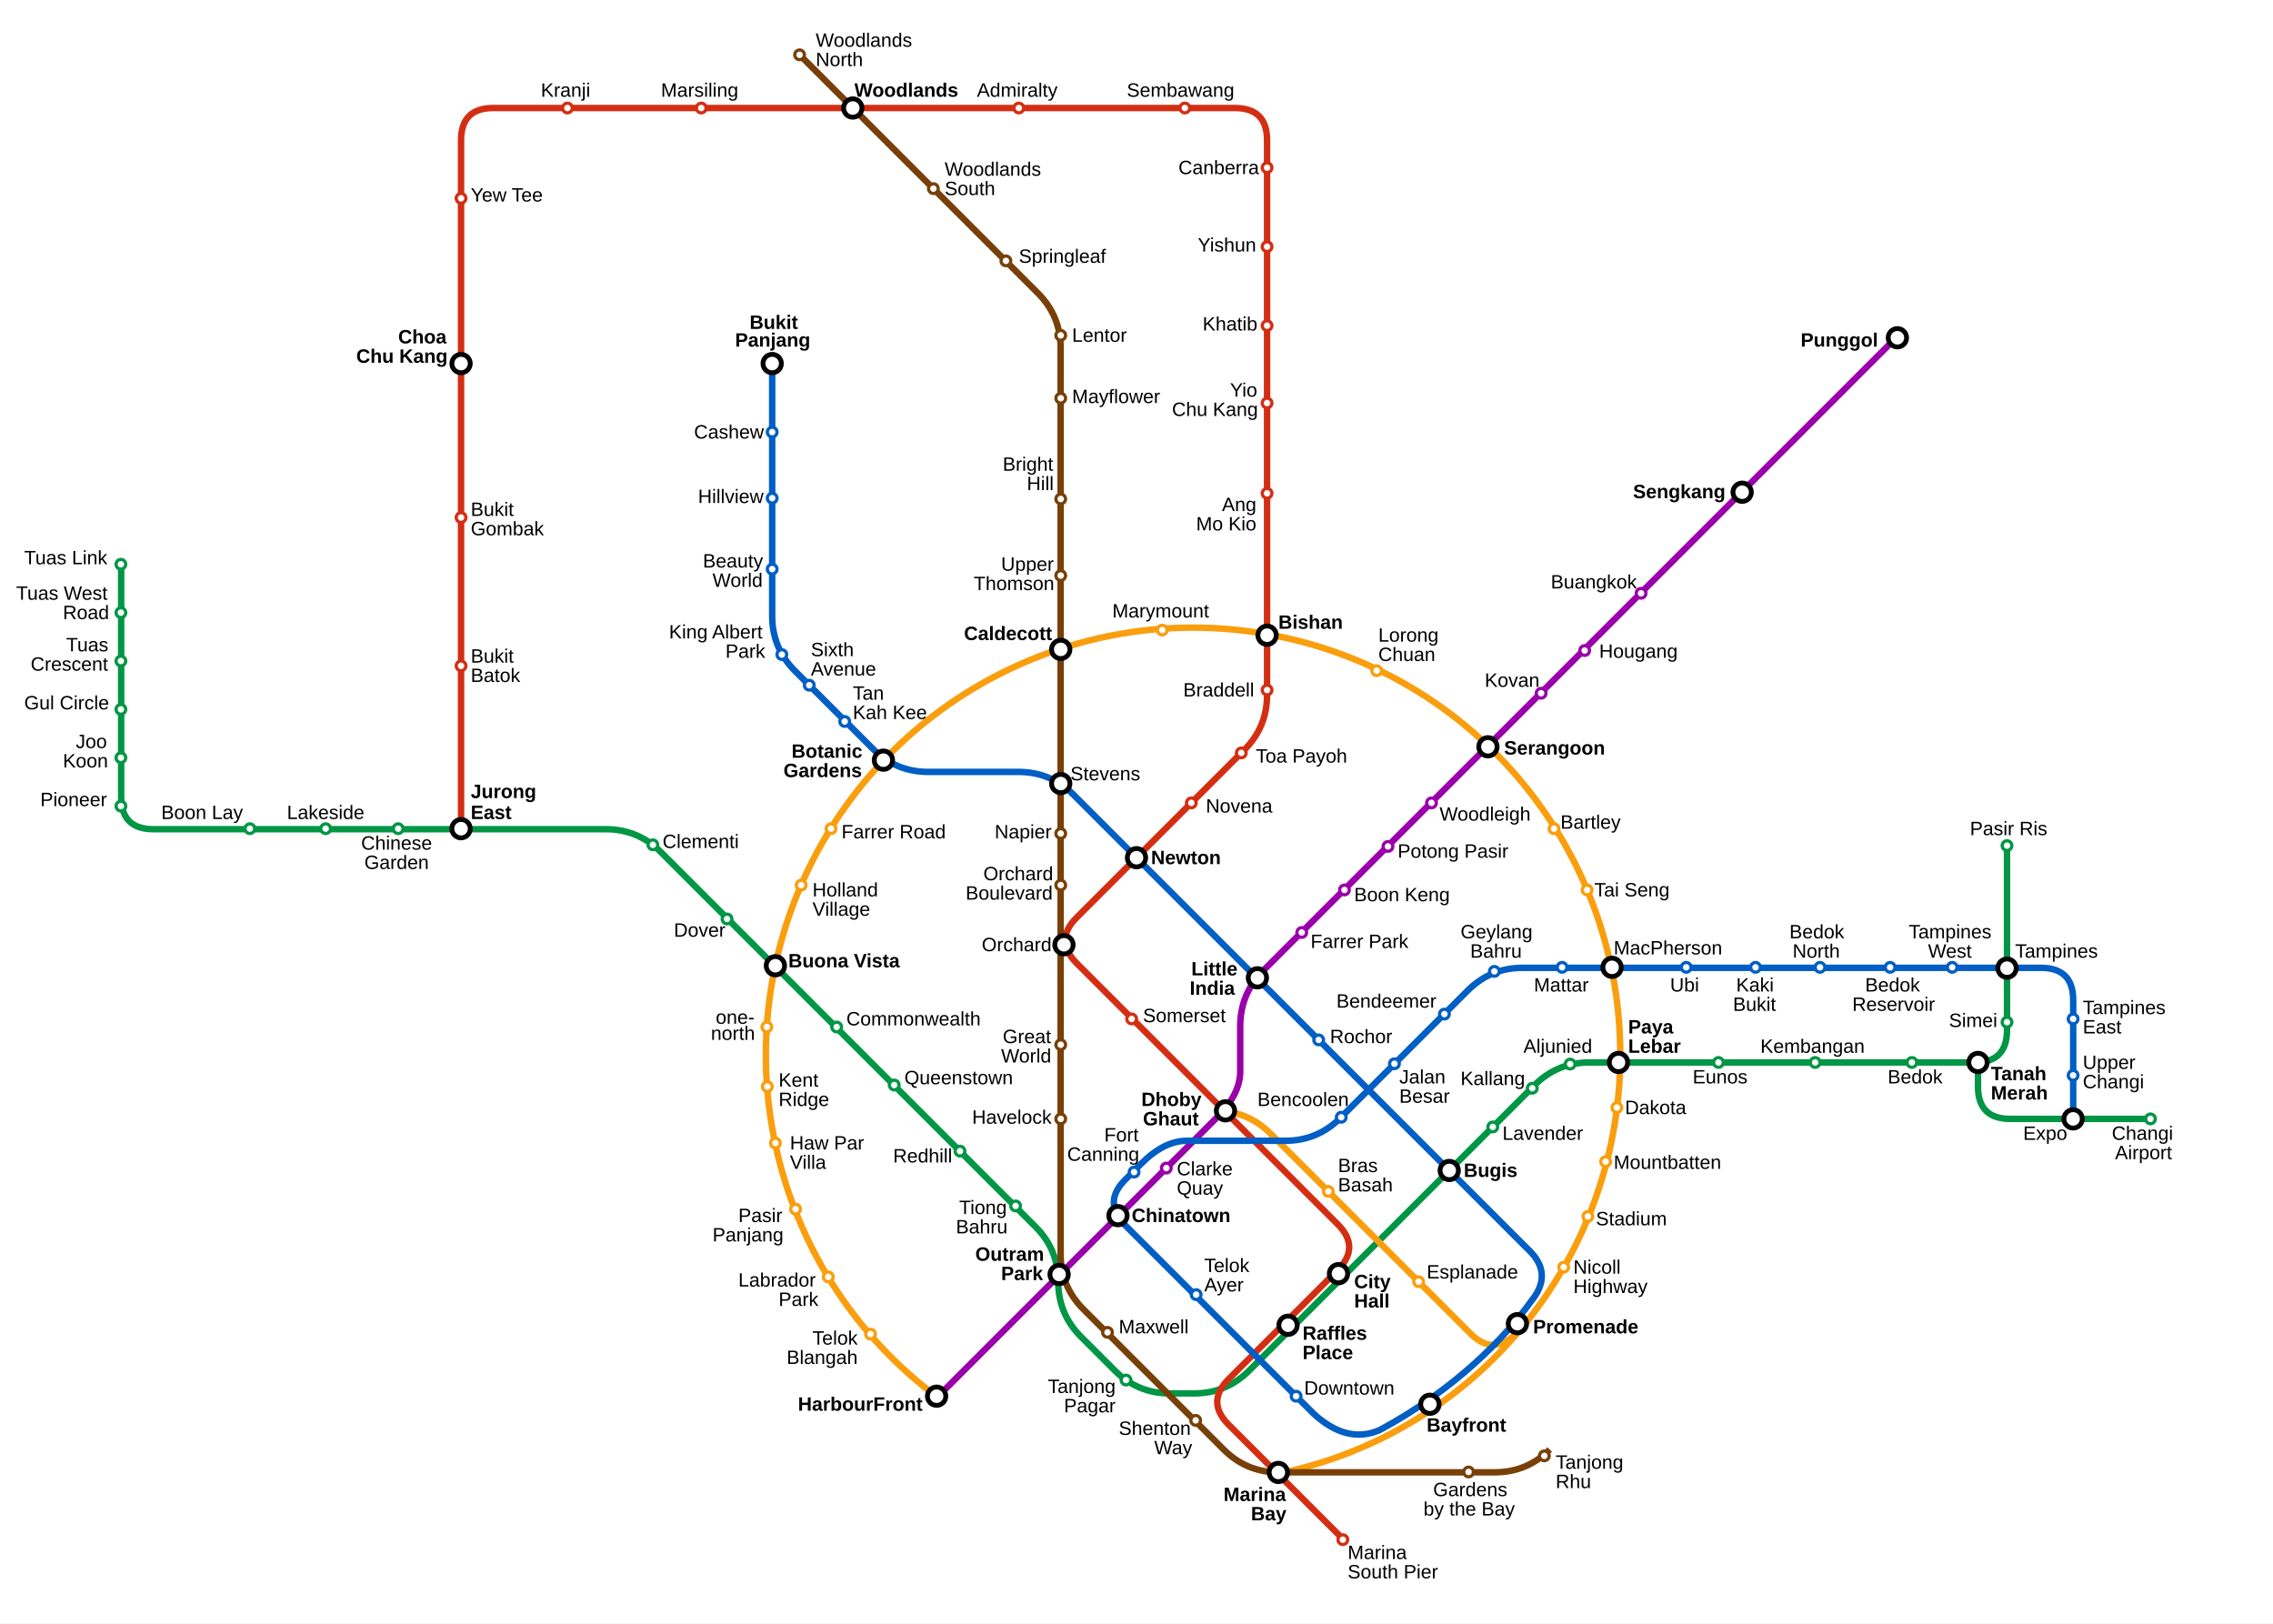
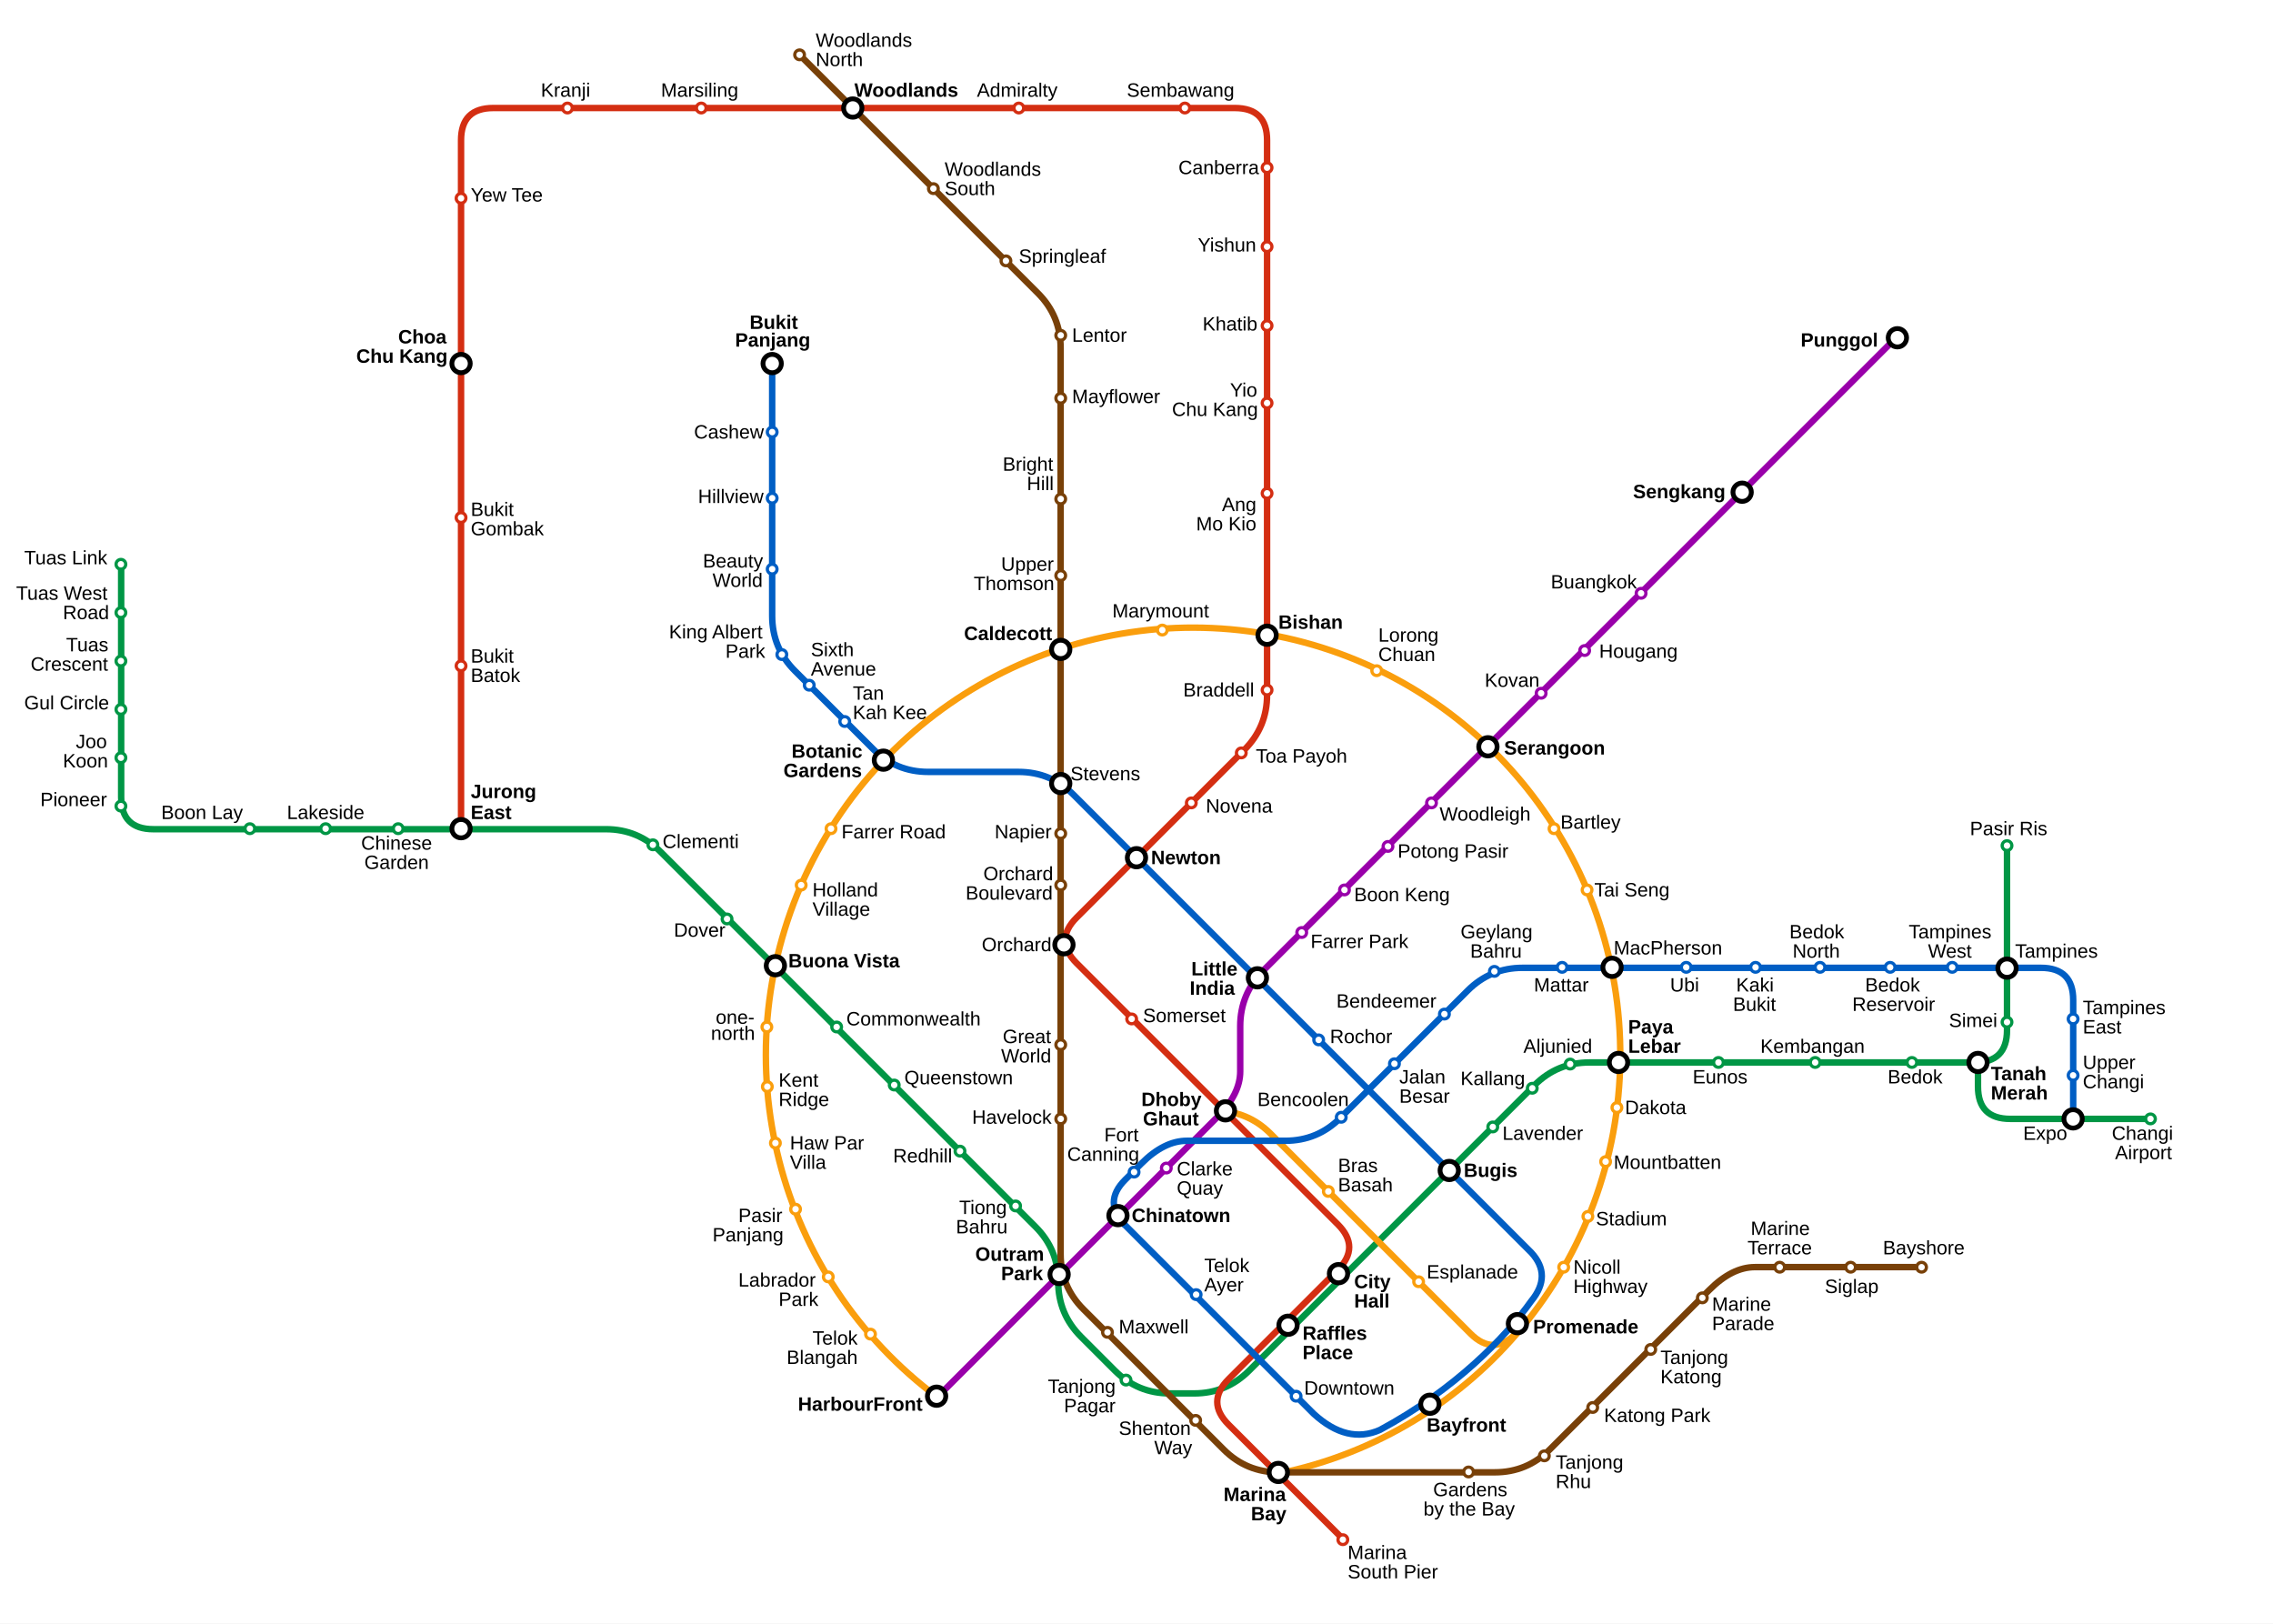
<svg xmlns="http://www.w3.org/2000/svg" xmlns:xlink="http://www.w3.org/1999/xlink" id="svg-object" version="1.1" height="1007" width="1410">
  <rect id="bg" height="1007" width="1410" y="0" x="0" fill="#ffffff" />
  <g id="lines" fill="none" stroke-width="4">
    <g id="ew" stroke="#009645">
      <path d="m1227 658v16q0 20 20 20h84" />
      <path d="m1245 523 v116 q0 20 -20 20 h-239 q-20 0 -34.14 14.14 l-177 177 q-14.14 14.14-34.14 14.14 h-15 q-20 0 -34.14 -14.14 l-21-21 q-14.14-14.14-14.14-34.14 q0-20-14.14-34.14 l-232.4-232.4 q-14.14-14.14-34.14-14.14 h-280.6 q-20 0-20 -20 v-146" />
    </g>
    <g id="ns" stroke="#d42e12">
      <path d="m286 514v-427q0-20 20-20h460q20 0 20 20v344 q0 20-14.14 34.14 l-104 104 q-14.14 14.14 0 28.28 l162 162 q14.14 14.14 0 28.28 l-67.7 67.7 q-14.14 14.14 0 28.28 l72 72" />
    </g>
    <g id="ne" stroke="#9900aa">
      <path d="m582 866 l173.2-173.2 q14.14-14.14 14.14-28.28 v-28 q0 -20 14.14 -34.34 l390 -390" />
    </g>
    <g id="cc" stroke="#fa9e0d">
      <path d="m754 689q20 0 34.14 14.14 l124 124 q14.14 14.14 28.28 0" />
      <path d="m582 867 A 265 265 0 1 1 793 914" />
    </g>
    <g id="dt" stroke="#005ec4">
      <path d="m479 225 v157 q0 20 14.14 34.14 l48.5 48.5 q14.14 14.14 34.14 14.14 h56 q20 0 34.14 14.14 l284 284 q13 14.14 0 30 c-16.1 22.6-47.3 54.9-93.9 80 q-20.34 9-41.1-10 l-121-121" />
      <path d="m698 760q-14.14 -14.14 0 -28.28 l10-10 q14.14-14.14 28.28-14.14 h61 q20 0 34.14 -14.14 l79-79 q14.14-14.14 34.14-14.14 h321.5 q20 0 20 20 v69" />
    </g>
    <g id="teex" stroke="#784008">
-       <path d="m496 34 l147.8 147.8 q14.14 14.14 14.14 34.14 v562 q0 20 14.14 34.14 l87 87 q14.14 14.14 34.14 14.14 h134 q20 0 34.14 -14.14" />
+       <path d="m496 34 l147.8 147.8 q14.14 14.14 14.14 34.14 v562 q0 20 14.14 34.14 l87 87 q14.14 14.14 34.14 14.14 h134 q20 0 34.14 -14.14 l99 -99 q14.14 -14.14 28.28 -14.14 h100" />
    </g>
  </g>
  <g id="stns_icons" fill="#ffffff" stroke-width="2">
    <a xlink:href="#ew" fill="#ffffff">
      <g id="stns_ew" stroke="#009645">
        <circle id="cg2" data-name="changi airport" data-value="65" cx="1334" cy="694" r="3" />
        <circle id="ew1" data-name="pasir ris" data-value="42" cx="1245" cy="524.5" r="3" />
        <circle id="ew3" data-name="simei" data-value="40" cx="1245" cy="634" r="3" />
        <circle id="ew5" data-name="bedok" data-value="38" cx="1186" cy="659" r="3" />
        <circle id="ew6" data-name="kembangan" data-value="37" cx="1126" cy="659" r="3" />
        <circle id="ew7" data-name="eunos" data-value="36" cx="1066" cy="659" r="3" />
        <circle id="ew9" data-name="aljunied" data-value="34" cx="974" cy="660" r="3" />
        <circle id="ew10" data-name="kallang" data-value="33" cx="950.5" cy="675" r="3" />
        <circle id="ew11" data-name="lavender" data-value="32" cx="926" cy="699" r="3" />
        <circle id="ew15" data-name="tanjong pagar" data-value="14" cx="698.5" cy="856" r="3" />
        <circle id="ew17" data-name="tiong bahru" data-value="16" cx="630" cy="748" r="3" />
        <circle id="ew18" data-name="redhill" data-value="17" cx="595.5" cy="714" r="3" />
        <circle id="ew19" data-name="queenstown" data-value="18" cx="554.7" cy="673" r="3" />
        <circle id="ew20" data-name="commonwealth" data-value="19" cx="519" cy="637" r="3" />
        <circle id="ew22" data-name="dover" data-value="" cx="451" cy="570" r="3" />
        <circle id="ew23" data-name="clementi" data-value="21" cx="405" cy="524" r="3" />
        <circle id="ew25" data-name="chinese garden" data-value="25" cx="247" cy="514" r="3" />
        <circle id="ew26" data-name="lakeside" data-value="26" cx="202" cy="514" r="3" />
        <circle id="ew27" data-name="boon lay" data-value="27" cx="155" cy="514" r="3" />
        <circle id="ew28" data-name="pioneer" data-value="66" cx="75" cy="500" r="3" />
        <circle id="ew29" data-name="joo koon" data-value="67" cx="75" cy="470" r="3" />
        <circle id="ew30" data-name="gul circle" data-value="69" cx="75" cy="440" r="3" />
        <circle id="ew31" data-name="tuas crescent" data-value="70" cx="75" cy="410" r="3" />
        <circle id="ew32" data-name="tuas west road" data-value="71" cx="75" cy="380" r="3" />
        <circle id="ew33" data-name="tuas link" data-value="72" cx="75" cy="350" r="3" />
      </g>
    </a>
    <a xlink:href="#ns" fill="#ffffff">
      <g id="stns_ns" stroke="#d42e12">
        <circle id="ns2" data-name="bukit batok" data-value="28" cx="286" cy="413" r="3" />
        <circle id="ns3" data-name="bukit gombak" data-value="29" cx="286" cy="321" r="3" />
        <circle id="ns5" data-name="yew tee" data-value="48" cx="286" cy="123" r="3" />
        <circle id="ns6" data-name="choa chu kang" data-value="" cx="286" cy="226" r="3" />
        <circle id="ns7" data-name="kranji" data-value="47" cx="352" cy="67" r="3" />
        <circle id="ns8" data-name="marsiling" data-value="46" cx="435" cy="67" r="3" />
        <circle id="ns10" data-name="admiralty" data-value="44" cx="632" cy="67" r="3" />
        <circle id="ns11" data-name="sembawang" data-value="43" cx="735" cy="67" r="3" />
        <circle id="ns12" data-name="canberra" data-value="72" cx="786" cy="104" r="3" />
        <circle id="ns13" data-name="yishun" data-value="22" cx="786" cy="153" r="3" />
        <circle id="ns14" data-name="khatib" data-value="23" cx="786" cy="202" r="3" />
        <circle id="ns15" data-name="yio chu kang" data-value="1" cx="786" cy="250" r="3" />
        <circle id="ns16" data-name="ang mo kio" data-value="2" cx="786" cy="306" r="3" />
        <circle id="ns18" data-name="bradell" data-value="4" cx="786" cy="428" r="3" />
        <circle id="ns19" data-name="toa payoh" data-value="5" cx="770" cy="467" r="3" />
        <circle id="ns20" data-name="novena" data-value="6" cx="739" cy="498" r="3" />
        <circle id="ns23" data-name="somerset" data-value="9" cx="702" cy="632" r="3" />
        <circle id="ns28" data-name="marina south pier" data-value="68" cx="833" cy="955" r="3" />
      </g>
    </a>
    <a xlink:href="#ne" fill="#ffffff">
      <g id="stns_ne" stroke="#9900aa">
        <circle id="ne5" data-name="clark quay" data-value="113" cx="723.5" cy="724.5" r="3" />
        <circle id="ne8" data-name="farrer park" data-value="110" cx="807.5" cy="578.4" r="3" />
        <circle id="ne9" data-name="boon keng" data-value="109" cx="834" cy="552" r="3" />
        <circle id="ne10" data-name="potong pasir" data-value="108" cx="861" cy="525" r="3" />
        <circle id="ne11" data-name="woodleigh" data-value="107" cx="888" cy="498" r="3" />
        <circle id="ne13" data-name="kovan" data-value="105" cx="956" cy="430" r="3" />
        <circle id="ne14" data-name="hougang" data-value="104" cx="983" cy="403.5" r="3" />
        <circle id="ne15" data-name="buangkok" data-value="103" cx="1018" cy="368" r="3" />
      </g>
    </a>
    <a xlink:href="#cc" fill="#ffffff">
      <g id="stns_cc" stroke="#fa9e0d">
        <circle id="cc2" data-name="bras basah" data-value="215" cx="824" cy="739" r="3" />
        <circle id="cc3" data-name="esplanade" data-value="214" cx="880" cy="795" r="3" />
        <circle id="cc5" data-name="nicoll highway" data-value="212" cx="970" cy="786" r="3" />
        <circle id="cc6" data-name="stadium" data-value="211" cx="985" cy="754.5" r="3" />
        <circle id="cc7" data-name="mountbatten" data-value="210" cx="996" cy="720.5" r="3" />
        <circle id="cc8" data-name="dakota" data-value="209" cx="1003" cy="687" r="3" />
        <circle id="cc11" data-name="tai seng" data-value="206" cx="984.5" cy="552" r="3" />
        <circle id="cc12" data-name="bartley" data-value="201" cx="964" cy="514" r="3" />
        <circle id="cc14" data-name="lorong chuan" data-value="203" cx="854" cy="416" r="3" />
        <circle id="cc16" data-name="marymount" data-value="205" cx="721" cy="390.8" r="3" />
        <circle id="cc20" data-name="farrer road" data-value="218" cx="515.5" cy="514" r="3" />
        <circle id="cc21" data-name="holland village" data-value="219" cx="497" cy="549" r="3" />
        <circle id="cc23" data-name="one-north" data-value="221" cx="475.7" cy="637" r="3" />
        <circle id="cc24" data-name="kent ridge" data-value="222" cx="476" cy="674" r="3" />
        <circle id="cc25" data-name="haw par villa" data-value="223" cx="481" cy="709" r="3" />
        <circle id="cc26" data-name="pasir panjang" data-value="224" cx="493.5" cy="750" r="3" />
        <circle id="cc27" data-name="labrador park" data-value="225" cx="513.8" cy="792" r="3" />
        <circle id="cc28" data-name="telok blangah" data-value="226" cx="540" cy="827.5" r="3" />
      </g>
    </a>
    <a xlink:href="#dt" fill="#ffffff">
      <g id="stns_dt" stroke="#005ec4">
        <circle id="dt2" data-name="cashew" data-value="307" cx="479" cy="268" r="3" />
        <circle id="dt3" data-name="hillview" data-value="308" cx="479" cy="309" r="3" />
        <circle id="dt5" data-name="beauty world" data-value="309" cx="479" cy="353" r="3" />
        <circle id="dt6" data-name="king albert park" data-value="310" cx="485" cy="406" r="3" />
        <circle id="dt7" data-name="sixth avenue" data-value="311" cx="502" cy="425" r="3" />
        <circle id="dt8" data-name="tan kah kee" data-value="312" cx="524" cy="447.5" r="3" />
        <circle id="dt13" data-name="rochor" data-value="317" cx="818" cy="645" r="3" />
        <circle id="dt17" data-name="downtown" data-value="303" cx="804" cy="866" r="3" />
        <circle id="dt18" data-name="telok ayer" data-value="304" cx="742" cy="803" r="3" />
        <circle id="dt20" data-name="fort canning" data-value="318" cx="703.5" cy="727" r="3" />
        <circle id="dt21" data-name="bencoolen" data-value="319" cx="832" cy="693" r="3" />
        <circle id="dt22" data-name="jalan besar" data-value="320" cx="865" cy="659.8" r="3" />
        <circle id="dt23" data-name="bendemeer" data-value="321" cx="896" cy="629" r="3" />
        <circle id="dt24" data-name="geylang bahru" data-value="322" cx="927" cy="602.5" r="3" />
        <circle id="dt25" data-name="mattar" data-value="323" cx="969" cy="600" r="3" />
        <circle id="dt27" data-name="ubi" data-value="325" cx="1046" cy="600" r="3" />
        <circle id="dt28" data-name="kaki bukit" data-value="326" cx="1089" cy="600" r="3" />
        <circle id="dt29" data-name="bedok north" data-value="327" cx="1129" cy="600" r="3" />
        <circle id="dt30" data-name="bedok reservoir" data-value="328" cx="1172.5" cy="600" r="3" />
        <circle id="dt31" data-name="tampines west" data-value="329" cx="1211" cy="600" r="3" />
        <circle id="dt33" data-name="tampines east" data-value="331" cx="1286" cy="632" r="3" />
        <circle id="dt34" data-name="upper changi" data-value="332" cx="1286" cy="667" r="3" />
      </g>
    </a>
    <a xlink:href="#te" fill="#ffffff">
      <g id="stns_te" stroke="#784008">
        <circle id="te1" data-name="woodland north" data-value="401" cx="496" cy="34" r="3" />
        <circle id="te3" data-name="woodlands south" data-value="403" cx="579" cy="117" r="3" />
        <circle id="te4" data-name="springleaf" data-value="404" cx="624" cy="161.8" r="3" />
        <circle id="te5" data-name="lentor" data-value="405" cx="658" cy="208" r="3" />
        <circle id="te6" data-name="mayflower" data-value="406" cx="658" cy="247" r="3" />
        <circle id="te7" data-name="bright hill" data-value="407" cx="658" cy="309.5" r="3" />
        <circle id="te8" data-name="upper thomson" data-value="408" cx="658" cy="357" r="3" />
        <circle id="te12" data-name="napier" cx="658" cy="517" r="3" />
        <circle id="te13" data-name="orchard boulevard" cx="658" cy="549" r="3" />
        <circle id="te15" data-name="great world" cx="658" cy="648" r="3" />
        <circle id="te16" data-name="havelock" cx="658" cy="694" r="3" />
        <circle id="te18" data-name="maxwell" cx="687" cy="826.4" r="3" />
        <circle id="te19" data-name="shenton way" cx="741.7" cy="881" r="3" />
        <circle id="te22" data-name="gardens by the bay" cx="911" cy="913" r="3" />
        <circle id="te23" data-name="tanjong rhu" cx="958" cy="903" r="3" />
+         <circle id="te24" data-name="katong park" cx="988" cy="873" r="3" />
+         <circle id="te25" data-name="tanjong katong" cx="1024" cy="837" r="3" />
+         <circle id="te26" data-name="marine parade" cx="1056" cy="805" r="3" />
+         <circle id="te27" data-name="marine terrace" cx="1104" cy="786" r="3" />
+         <circle id="te28" data-name="siglap" cx="1148" cy="786" r="3" />
+         <circle id="te29" data-name="bayshore" cx="1192" cy="786" r="3" />
      </g>
    </a>
    <a xlink:href="#ints" fill="#ffffff">
      <g id="stns_ints" stroke="#000000" stroke-width="3">
        <circle id="ns24/ne6/cc1" data-name="dhoby ghaut" data-value="10" cx="760.2" cy="689" r="5.7" />
        <circle id="ns27/ce2/te20" data-name="marina bay" data-value="13" cx="793" cy="913.3" r="5.7" />
        <circle id="ce1/dt16" data-name="bayfront" data-value="229" cx="887" cy="871" r="5.7" />
        <circle id="cc4/dt15" data-name="promenade" data-value="213" cx="941.3" cy="821" r="5.7" />
        <circle id="cc17/te9" data-name="caldecott" data-value="216" cx="658" cy="402.8" r="5.7" />
        <circle id="ew8/cc9" data-name="paya lebar" data-value="35" cx="1004" cy="659" r="5.7" />
        <circle id="cc10/dt26" data-name="macpherson" data-value="207" cx="1000" cy="600" r="5.7" />
        <circle id="ne12/cc13" data-name="serangoon" data-value="106" cx="923" cy="463.2" r="5.7" />
        <circle id="ns17/cc15" data-name="bishan" data-value="3" cx="786" cy="394" r="5.7" />
        <circle id="cc19/dt9" data-name="botanic gardens" data-value="217" cx="548" cy="471.5" r="5.7" />
        <circle id="dt10/te11" data-name="stevens" data-value="314" cx="658" cy="486" r="5.7" />
        <circle id="ew21/cc22" data-name="buona vista" data-value="20" cx="481" cy="599" r="5.7" />
        <circle id="ne1/cc29" data-name="harbourfront" data-value="116" cx="581" cy="866" r="5.7" />
        <circle id="cg1/dt35" data-name="expo" data-value="63" cx="1286" cy="694" r="5.7" />
        <circle id="ew2/dt32" data-name="tampines" data-value="41" cx="1245" cy="600.5" r="5.7" />
        <circle id="ew4/cg" data-name="tanah merah" data-value="39" cx="1227" cy="659" r="5.7" />
        <circle id="ew12/dt14" data-name="bugis" data-value="31" cx="899" cy="726" r="5.7" />
        <circle id="ns22/te14" data-name="orchard" data-value="8" cx="660" cy="586" r="5.7" />
        <circle id="ns25/ew13" data-name="city hall" data-value="11" cx="830.3" cy="790" r="5.7" />
        <circle id="ns26/ew14" data-name="raffles place" data-value="12" cx="799" cy="822" r="5.7" />
        <circle id="ew16/ne3/te17" data-name="outram park" data-value="15" cx="657" cy="790.5" r="5.7" />
        <circle id="ns1/ew24" data-name="jurong east" data-value="24" cx="286" cy="514" r="5.7" />
        <circle id="ne4/dt19" data-name="chinatown" data-value="114" cx="693.5" cy="754" r="5.7" />
        <circle id="ne7/dt12" data-name="little india" data-value="111" cx="780" cy="606.5" r="5.7" />
        <circle id="ne16/stc" data-name="sengkang" data-value="102" cx="1080.7" cy="305.3" r="5.7" />
        <circle id="ne17/ptc" data-name="punggol" data-value="101" cx="1177" cy="209.5" r="5.7" />
        <circle id="ns4/bp1" data-name="choa chu kang" data-value="30" cx="286" cy="225.5" r="5.7" />
        <circle id="ns21/dt11" data-name="newton" data-value="7" cx="705" cy="532" r="5.7" />
        <circle id="bp6/dt1" data-name="bukit panjang" data-value="54" cx="479" cy="225.5" r="5.7" />
        <circle id="ns9/te2" data-name="woodlands" data-value="45" cx="529" cy="67" r="5.7" />
      </g>
    </a>
  </g>
  <g id="stns_labels" font-family="Arial" line-height="100%">
    <g id="lbew" fill="#000000">
      <text id="lbcg1" x="1255" y="707" font-size="12">Expo</text>
      <text id="lbcg2a" x="1310" y="707" font-size="12">Changi</text>
      <text id="lbcg2b" x="1312" y="719" font-size="12">Airport</text>
      <text id="lbew1" x="1222" y="518" font-size="12">Pasir Ris</text>
      <text id="lbew2" x="1250" y="594" font-size="12">Tampines</text>
      <text id="lbew3" x="1209" y="637" font-size="12">Simei</text>
      <text id="lbew5" x="1171" y="672" font-size="12">Bedok</text>
      <text id="lbew6" x="1092" y="653" font-size="12">Kembangan</text>
      <text id="lbew7" x="1050" y="672" font-size="12">Eunos</text>
      <text id="lbew9" x="945" y="653" font-size="12">Aljunied</text>
      <text id="lbew10" x="906" y="673" font-size="12">Kallang</text>
      <text id="lbew11" x="932" y="707" font-size="12">Lavender</text>
      <text id="lbew15a" x="650" y="864" font-size="12">Tanjong</text>
      <text id="lbew15b" x="660" y="876" font-size="12">Pagar</text>
      <text id="lbew17a" x="595" y="753" font-size="12">Tiong</text>
      <text id="lbew17b" x="593" y="765" font-size="12">Bahru</text>
      <text id="lbew18" x="554" y="721" font-size="12">Redhill</text>
      <text id="lbew19" x="561" y="672.5" font-size="12">Queenstown</text>
      <text id="lbew20" x="525" y="636" font-size="12">Commonwealth</text>
      <text id="lbew22" x="418" y="581" font-size="12">Dover</text>
      <text id="lbew23" x="411" y="526" font-size="12">Clementi</text>
      <text id="lbew25a" x="224" y="527" font-size="12">Chinese</text>
      <text id="lbew25b" x="226" y="539" font-size="12">Garden</text>
      <text id="lbew26" x="178" y="508" font-size="12">Lakeside</text>
      <text id="lbew27" x="100" y="508" font-size="12">Boon Lay</text>
      <text id="lbew28" x="25" y="500" font-size="12">Pioneer</text>
      <text id="lbew29a" x="47" y="464" font-size="12">Joo </text>
      <text id="lbew29b" x="39" y="476" font-size="12">Koon </text>
      <text id="lbew30" x="15" y="440" font-size="12">Gul Circle</text>
      <text id="lbew31a" x="41" y="404" font-size="12">Tuas</text>
      <text id="lbew31b" x="19" y="416" font-size="12">Crescent</text>
      <text id="lbew32a" x="10" y="372" font-size="12">Tuas West</text>
      <text id="lbew32a" x="39" y="384" font-size="12">Road</text>
      <text id="lbew33" x="15" y="350" font-size="12">Tuas Link</text>
    </g>
    <g id="lbns" fill="#000000">
      <text id="lbns2a" x="292" y="411" font-size="12">Bukit</text>
      <text id="lbns2b" x="292" y="423" font-size="12">Batok</text>
      <text id="lbns3a" x="292" y="320" font-size="12">Bukit</text>
      <text id="lbns3b" x="292" y="332" font-size="12">Gombak</text>
      <text id="lbns5" x="292" y="125" font-size="12">Yew Tee</text>
      <text id="lbns7" x="335.5" y="60" font-size="12">Kranji</text>
      <text id="lbns8" x="410" y="60" font-size="12">Marsiling</text>
      <text id="lbns10" x="606" y="60" font-size="12">Admiralty</text>
      <text id="lbns11" x="699" y="60" font-size="12">Sembawang</text>
      <text id="lbns12" x="731" y="108" font-size="12">Canberra</text>
      <text id="lbns13" x="743" y="156" font-size="12">Yishun</text>
      <text id="lbns14" x="746" y="205" font-size="12">Khatib</text>
      <text id="lbns15a" x="763" y="246" font-size="12">Yio</text>
      <text id="lbns15b" x="727" y="258" font-size="12">Chu Kang</text>
      <text id="lbns16a" x="758" y="317" font-size="12">Ang</text>
      <text id="lbns16b" x="742" y="329" font-size="12">Mo Kio</text>
      <text id="lbns18" x="734" y="432" font-size="12">Braddell</text>
      <text id="lbns19" x="779" y="473" font-size="12">Toa Payoh</text>
      <text id="lbns20" x="748" y="504" font-size="12">Novena</text>
      <text id="lbns22" x="609" y="590" font-size="12">Orchard</text>
      <text id="lbns23" x="709" y="634" font-size="12">Somerset</text>
      <text id="lbns28a" x="836" y="967" font-size="12">Marina</text>
      <text id="lbns28b" x="836" y="979" font-size="12">South Pier</text>
    </g>
    <g id="lbne" fill="#000000">
      <text id="lbne5a" x="730" y="729" font-size="12">Clarke</text>
      <text id="lbne5b" x="730" y="741" font-size="12">Quay</text>
      <text id="lbne8" x="813" y="588" font-size="12">Farrer Park</text>
      <text id="lbne9" x="840" y="559" font-size="12">Boon Keng</text>
      <text id="lbne10" x="867" y="532" font-size="12">Potong Pasir</text>
      <text id="lbne11" x="893" y="509" font-size="12">Woodleigh</text>
      <text id="lbne13" x="921" y="426" font-size="12">Kovan</text>
      <text id="lbne14" x="992" y="408" font-size="12">Hougang</text>
      <text id="lbne15" x="962" y="365" font-size="12">Buangkok</text>
    </g>
    <g id="lbcc" fill="#000000">
      <text id="lbcc2a" x="830" y="727" font-size="12">Bras</text>
      <text id="lbcc2b" x="830" y="739" font-size="12">Basah</text>
      <text id="lbcc3" x="885" y="793" font-size="12">Esplanade</text>
      <text id="lbcc5a" x="976" y="790" font-size="12">Nicoll</text>
      <text id="lbcc5b" x="976" y="802" font-size="12">Highway</text>
      <text id="lbcc6" x="990" y="760" font-size="12">Stadium</text>
      <text id="lbcc7" x="1001" y="725" font-size="12">Mountbatten</text>
      <text id="lbcc8" x="1008" y="691" font-size="12">Dakota</text>
      <text id="lbcc10" x="1001" y="592" font-size="12">MacPherson</text>
      <text id="lbcc11" x="989" y="556" font-size="12">Tai Seng</text>
      <text id="lbcc12" x="968" y="514" font-size="12">Bartley</text>
      <text id="lbcc14a" x="855" y="398" font-size="12">Lorong</text>
      <text id="lbcc14b" x="855" y="410" font-size="12">Chuan</text>
      <text id="lbcc16" x="690" y="383" font-size="12">Marymount</text>
      <text id="lbcc20" x="522" y="520" font-size="12">Farrer Road</text>
      <text id="lbcc21a" x="504" y="556" font-size="12">Holland</text>
      <text id="lbcc21b" x="504" y="568" font-size="12">Village</text>
      <text id="lbcc23a" x="444" y="635" font-size="12">one-</text>
      <text id="lbcc23b" x="441" y="645" font-size="12">north</text>
      <text id="lbcc24a" x="483" y="674" font-size="12">Kent</text>
      <text id="lbcc24b" x="483" y="686" font-size="12">Ridge</text>
      <text id="lbcc25a" x="490" y="713" font-size="12">Haw Par</text>
      <text id="lbcc25b" x="490" y="725" font-size="12">Villa</text>
      <text id="lbcc26a" x="458" y="758" font-size="12">Pasir</text>
      <text id="lbcc26b" x="442" y="770" font-size="12">Panjang</text>
      <text id="lbcc27a" x="458" y="798" font-size="12">Labrador</text>
      <text id="lbcc27b" x="483" y="810" font-size="12">Park</text>
      <text id="lbcc28a" x="504" y="834" font-size="12">Telok</text>
      <text id="lbcc28b" x="488" y="846" font-size="12">Blangah</text>
    </g>
    <g id="lbdt" fill="#000000">
      <text id="lbdt2" x="430.5" y="272" font-size="12">Cashew</text>
      <text id="lbdt3" x="433" y="312" font-size="12">Hillview</text>
      <text id="lbdt5a" x="436" y="352" font-size="12">Beauty</text>
      <text id="lbdt5b" x="442" y="364" font-size="12">World</text>
      <text id="lbdt6a" x="415" y="396" font-size="12">King Albert</text>
      <text id="lbdt6b" x="450" y="408" font-size="12">Park</text>
      <text id="lbdt7a" x="503" y="407" font-size="12">Sixth</text>
      <text id="lbdt7b" x="503" y="419" font-size="12">Avenue</text>
      <text id="lbdt8a" x="529" y="434" font-size="12">Tan</text>
      <text id="lbdt8b" x="529" y="446" font-size="12">Kah Kee</text>
      <text id="lbdt10" x="664" y="484" font-size="12">Stevens</text>
      <text id="lbdt13" x="825" y="647" font-size="12">Rochor</text>
      <text id="lbdt17" x="809" y="865" font-size="12">Downtown</text>
      <text id="lbdt18a" x="747" y="789" font-size="12">Telok</text>
      <text id="lbdt18b" x="747" y="801" font-size="12">Ayer</text>
      <text id="lbdt20a" x="685" y="708" font-size="12">Fort</text>
      <text id="lbdt20b" x="662" y="720" font-size="12">Canning</text>
      <text id="lbdt21" x="780" y="686" font-size="12">Bencoolen</text>
      <text id="lbdt22a" x="868" y="672" font-size="12">Jalan</text>
      <text id="lbdt22b" x="868" y="684" font-size="12">Besar</text>
      <text id="lbdt23" x="829" y="625" font-size="12">Bendeemer</text>
      <text id="lbdt24a" x="906" y="582" font-size="12">Geylang</text>
      <text id="lbdt24b" x="912" y="594" font-size="12">Bahru</text>
      <text id="lbdt25" x="951.5" y="615" font-size="12">Mattar</text>
      <text id="lbdt27" x="1036" y="615" font-size="12">Ubi</text>
      <text id="lbdt28a" x="1077" y="615" font-size="12">Kaki</text>
      <text id="lbdt28b" x="1075" y="627" font-size="12">Bukit</text>
      <text id="lbdt29a" x="1110" y="582" font-size="12">Bedok</text>
      <text id="lbdt29b" x="1112" y="594" font-size="12">North</text>
      <text id="lbdt30a" x="1157" y="615" font-size="12">Bedok</text>
      <text id="lbdt30b" x="1149" y="627" font-size="12">Reservoir</text>
      <text id="lbdt31a" x="1184" y="582" font-size="12">Tampines</text>
      <text id="lbdt31b" x="1196" y="594" font-size="12">West</text>
      <text id="lbdt33a" x="1292" y="629" font-size="12">Tampines</text>
      <text id="lbdt33b" x="1292" y="641" font-size="12">East</text>
      <text id="lbdt34a" x="1292" y="663" font-size="12">Upper</text>
      <text id="lbdt34b" x="1292" y="675" font-size="12">Changi</text>
    </g>
    <g id="lbteex" fill="#000000">
      <text id="lbte1a" x="506" y="29" font-size="12">Woodlands</text>
      <text id="lbte1b" x="506" y="41" font-size="12">North</text>
      <text id="lbte3a" x="586" y="109" font-size="12">Woodlands</text>
      <text id="lbte3b" x="586" y="121" font-size="12">South</text>
      <text id="lbte4" x="632" y="163" font-size="12">Springleaf</text>
      <text id="lbte5" x="665" y="212" font-size="12">Lentor</text>
      <text id="lbte6" x="665" y="250" font-size="12">Mayflower</text>
      <text id="lbte7a" x="622" y="292" font-size="12">Bright</text>
      <text id="lbte7b" x="637" y="304" font-size="12">Hill</text>
      <text id="lbte8a" x="621" y="354" font-size="12">Upper</text>
      <text id="lbte8b" x="604" y="366" font-size="12">Thomson</text>
      <text id="lbte12" x="617" y="520" font-size="12">Napier</text>
      <text id="lbte13a" x="610" y="546" font-size="12">Orchard</text>
      <text id="lbte13b" x="599" y="558" font-size="12">Boulevard</text>
      <text id="lbte15a" x="622" y="647" font-size="12">Great</text>
      <text id="lbte15b" x="621" y="659" font-size="12">World</text>
      <text id="lbte16" x="603" y="697" font-size="12">Havelock</text>
      <text id="lbte18" x="694" y="827" font-size="12">Maxwell</text>
      <text id="lbte19a" x="694" y="890" font-size="12">Shenton</text>
      <text id="lbte19b" x="716" y="902" font-size="12">Way</text>
      <text id="lbte22a" x="889" y="928" font-size="12">Gardens</text>
      <text id="lbte22b" x="883" y="940" font-size="12">by the Bay</text>
      <text id="lbte23a" x="965" y="911" font-size="12">Tanjong</text>
      <text id="lbte23b" x="965" y="923" font-size="12">Rhu</text>
+       <text id="lbte24" x="995" y="882" font-size="12">Katong Park</text>
+       <text id="lbte25a" x="1030" y="846" font-size="12">Tanjong</text>
+       <text id="lbte25b" x="1030" y="858" font-size="12">Katong</text>
+       <text id="lbte26a" x="1062" y="813" font-size="12">Marine</text>
+       <text id="lbte26b" x="1062" y="825" font-size="12">Parade</text>
+       <text id="lbte27a" x="1086" y="766" font-size="12">Marine</text>
+       <text id="lbte27b" x="1084" y="778" font-size="12">Terrace</text>
+       <text id="lbte28" x="1132" y="802" font-size="12">Siglap</text>
+       <text id="lbte29" x="1168" y="778" font-size="12">Bayshore</text>
    </g>
    <g id="lbint" fill="#000000" font-weight="bold">
      <text id="lbcc1a" x="708" y="686" font-size="12">Dhoby</text>
      <text id="lbcc1b" x="709" y="698" font-size="12">Ghaut</text>
      <text id="lbce2a" x="759" y="931" font-size="12">Marina</text>
      <text id="lbce2b" x="776" y="943" font-size="12">Bay</text>
      <text id="lbce1" x="885" y="888" font-size="12">Bayfront</text>
      <text id="lbcc4" x="951" y="827" font-size="12">Promenade</text>
      <text id="lbcc9a" x="1010" y="641" font-size="12">Paya</text>
      <text id="lbcc9b" x="1010" y="653" font-size="12">Lebar</text>
      <text id="lbcc13" x="933" y="468" font-size="12">Serangoon</text>
      <text id="lbcc15" x="793" y="390" font-size="12">Bishan</text>
      <text id="lbcc19a" x="491" y="470" font-size="12">Botanic</text>
      <text id="lbcc17" x="598" y="397" font-size="12">Caldecott</text>
      <text id="lbcc19b" x="486" y="482" font-size="12">Gardens</text>
      <text id="lbcc22" x="489" y="600" font-size="12">Buona Vista</text>
      <text id="lbcc29" x="495" y="875" font-size="12">HarbourFront</text>
      <text id="lbew4a" x="1235" y="670" font-size="12">Tanah</text>
      <text id="lbew4b" x="1235" y="682" font-size="12">Merah</text>
      <text id="lbew12" x="908" y="730" font-size="12">Bugis</text>
      <text id="lbew13a" x="840" y="799" font-size="12">City</text>
      <text id="lbew13b" x="840" y="811" font-size="12">Hall</text>
      <text id="lbew14a" x="808" y="831" font-size="12">Raffles</text>
      <text id="lbew14b" x="808" y="843" font-size="12">Place</text>
      <text id="lbew16a" x="605" y="782" font-size="12">Outram</text>
      <text id="lbew16b" x="621" y="794" font-size="12">Park</text>
      <text id="lbew24a" x="292" y="495" font-size="12">Jurong</text>
      <text id="lbew24b" x="292" y="508" font-size="12">East</text>
      <text id="lbns4a" x="247" y="213" font-size="12">Choa</text>
      <text id="lbns4b" x="221" y="225" font-size="12">Chu Kang</text>
      <text id="lbns9" x="530" y="60" font-size="12">Woodlands</text>
      <text id="lbns21" x="714" y="536" font-size="12">Newton</text>
      <text id="lbne4" x="702" y="758" font-size="12">Chinatown</text>
      <text id="lbne7a" x="739" y="605" font-size="12">Little</text>
      <text id="lbne7b" x="738" y="617" font-size="12">India</text>
      <text id="lbne16" x="1013" y="309" font-size="12">Sengkang</text>
      <text id="lbne17" x="1117" y="215" font-size="12">Punggol</text>
      <text id="lbdt1a" x="465" y="204" font-size="12">Bukit</text>
      <text id="lbdt1b" x="456" y="215" font-size="12">Panjang</text>
    </g>
  </g>
</svg>
